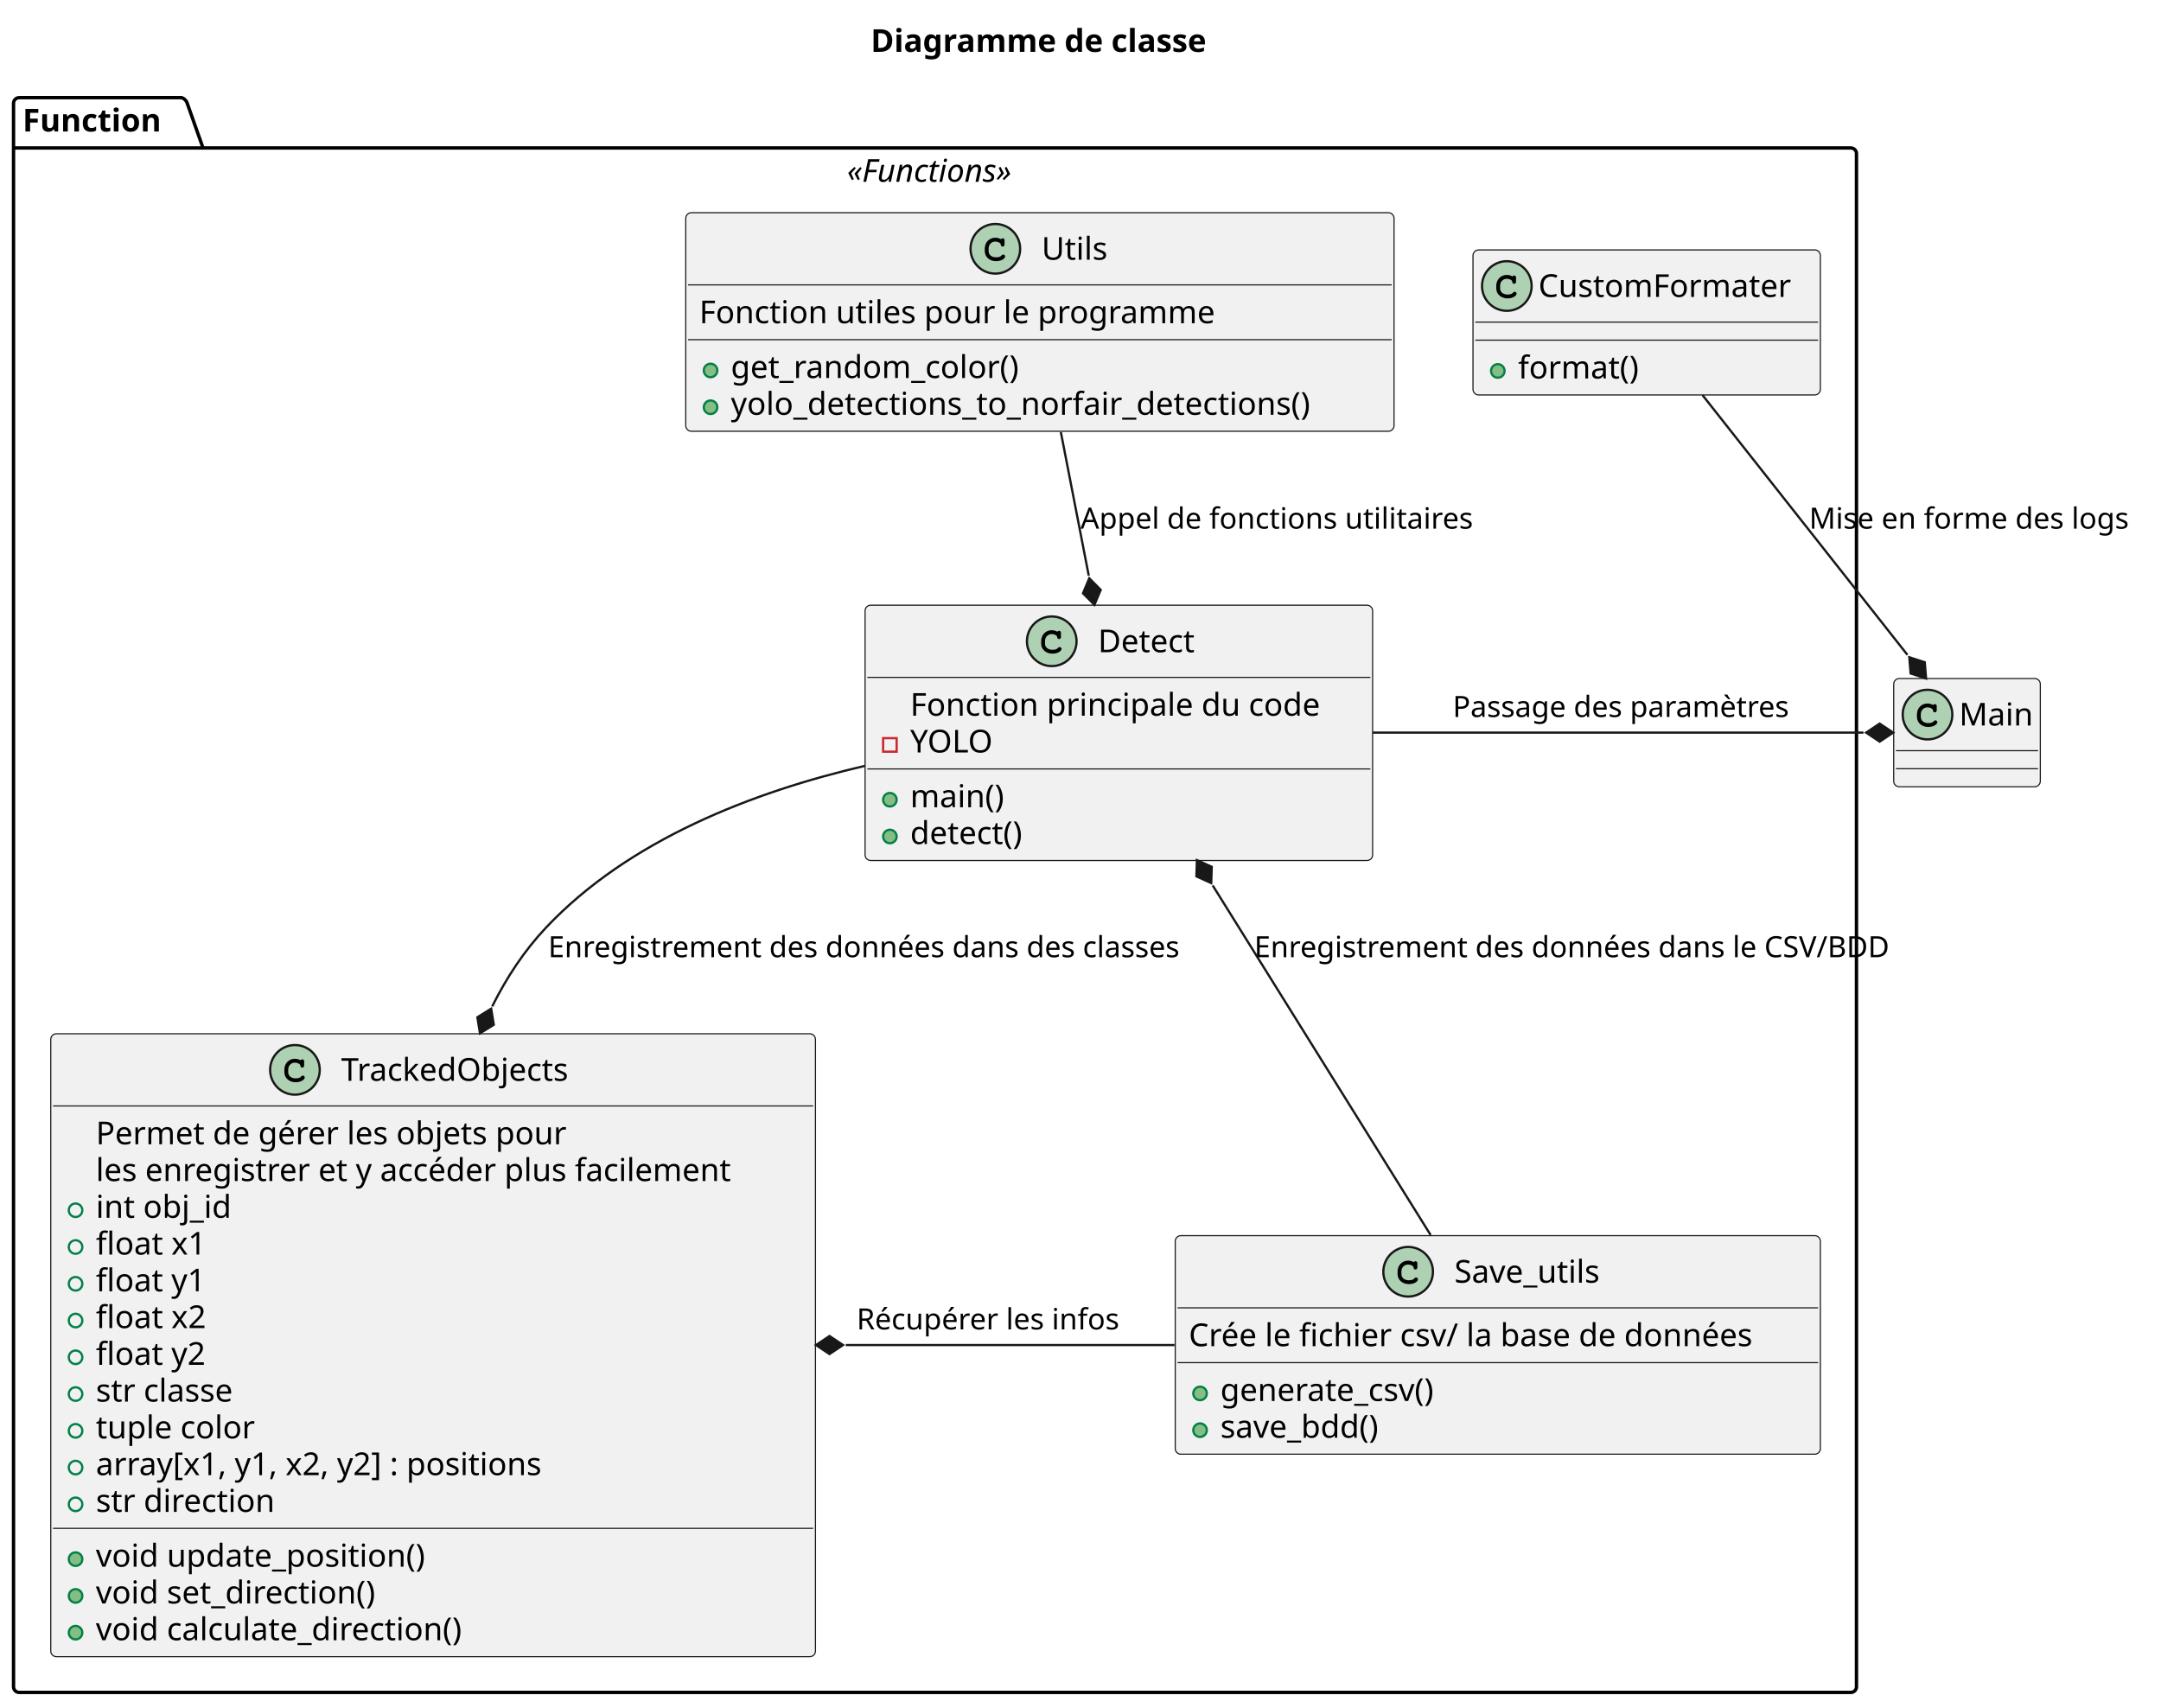
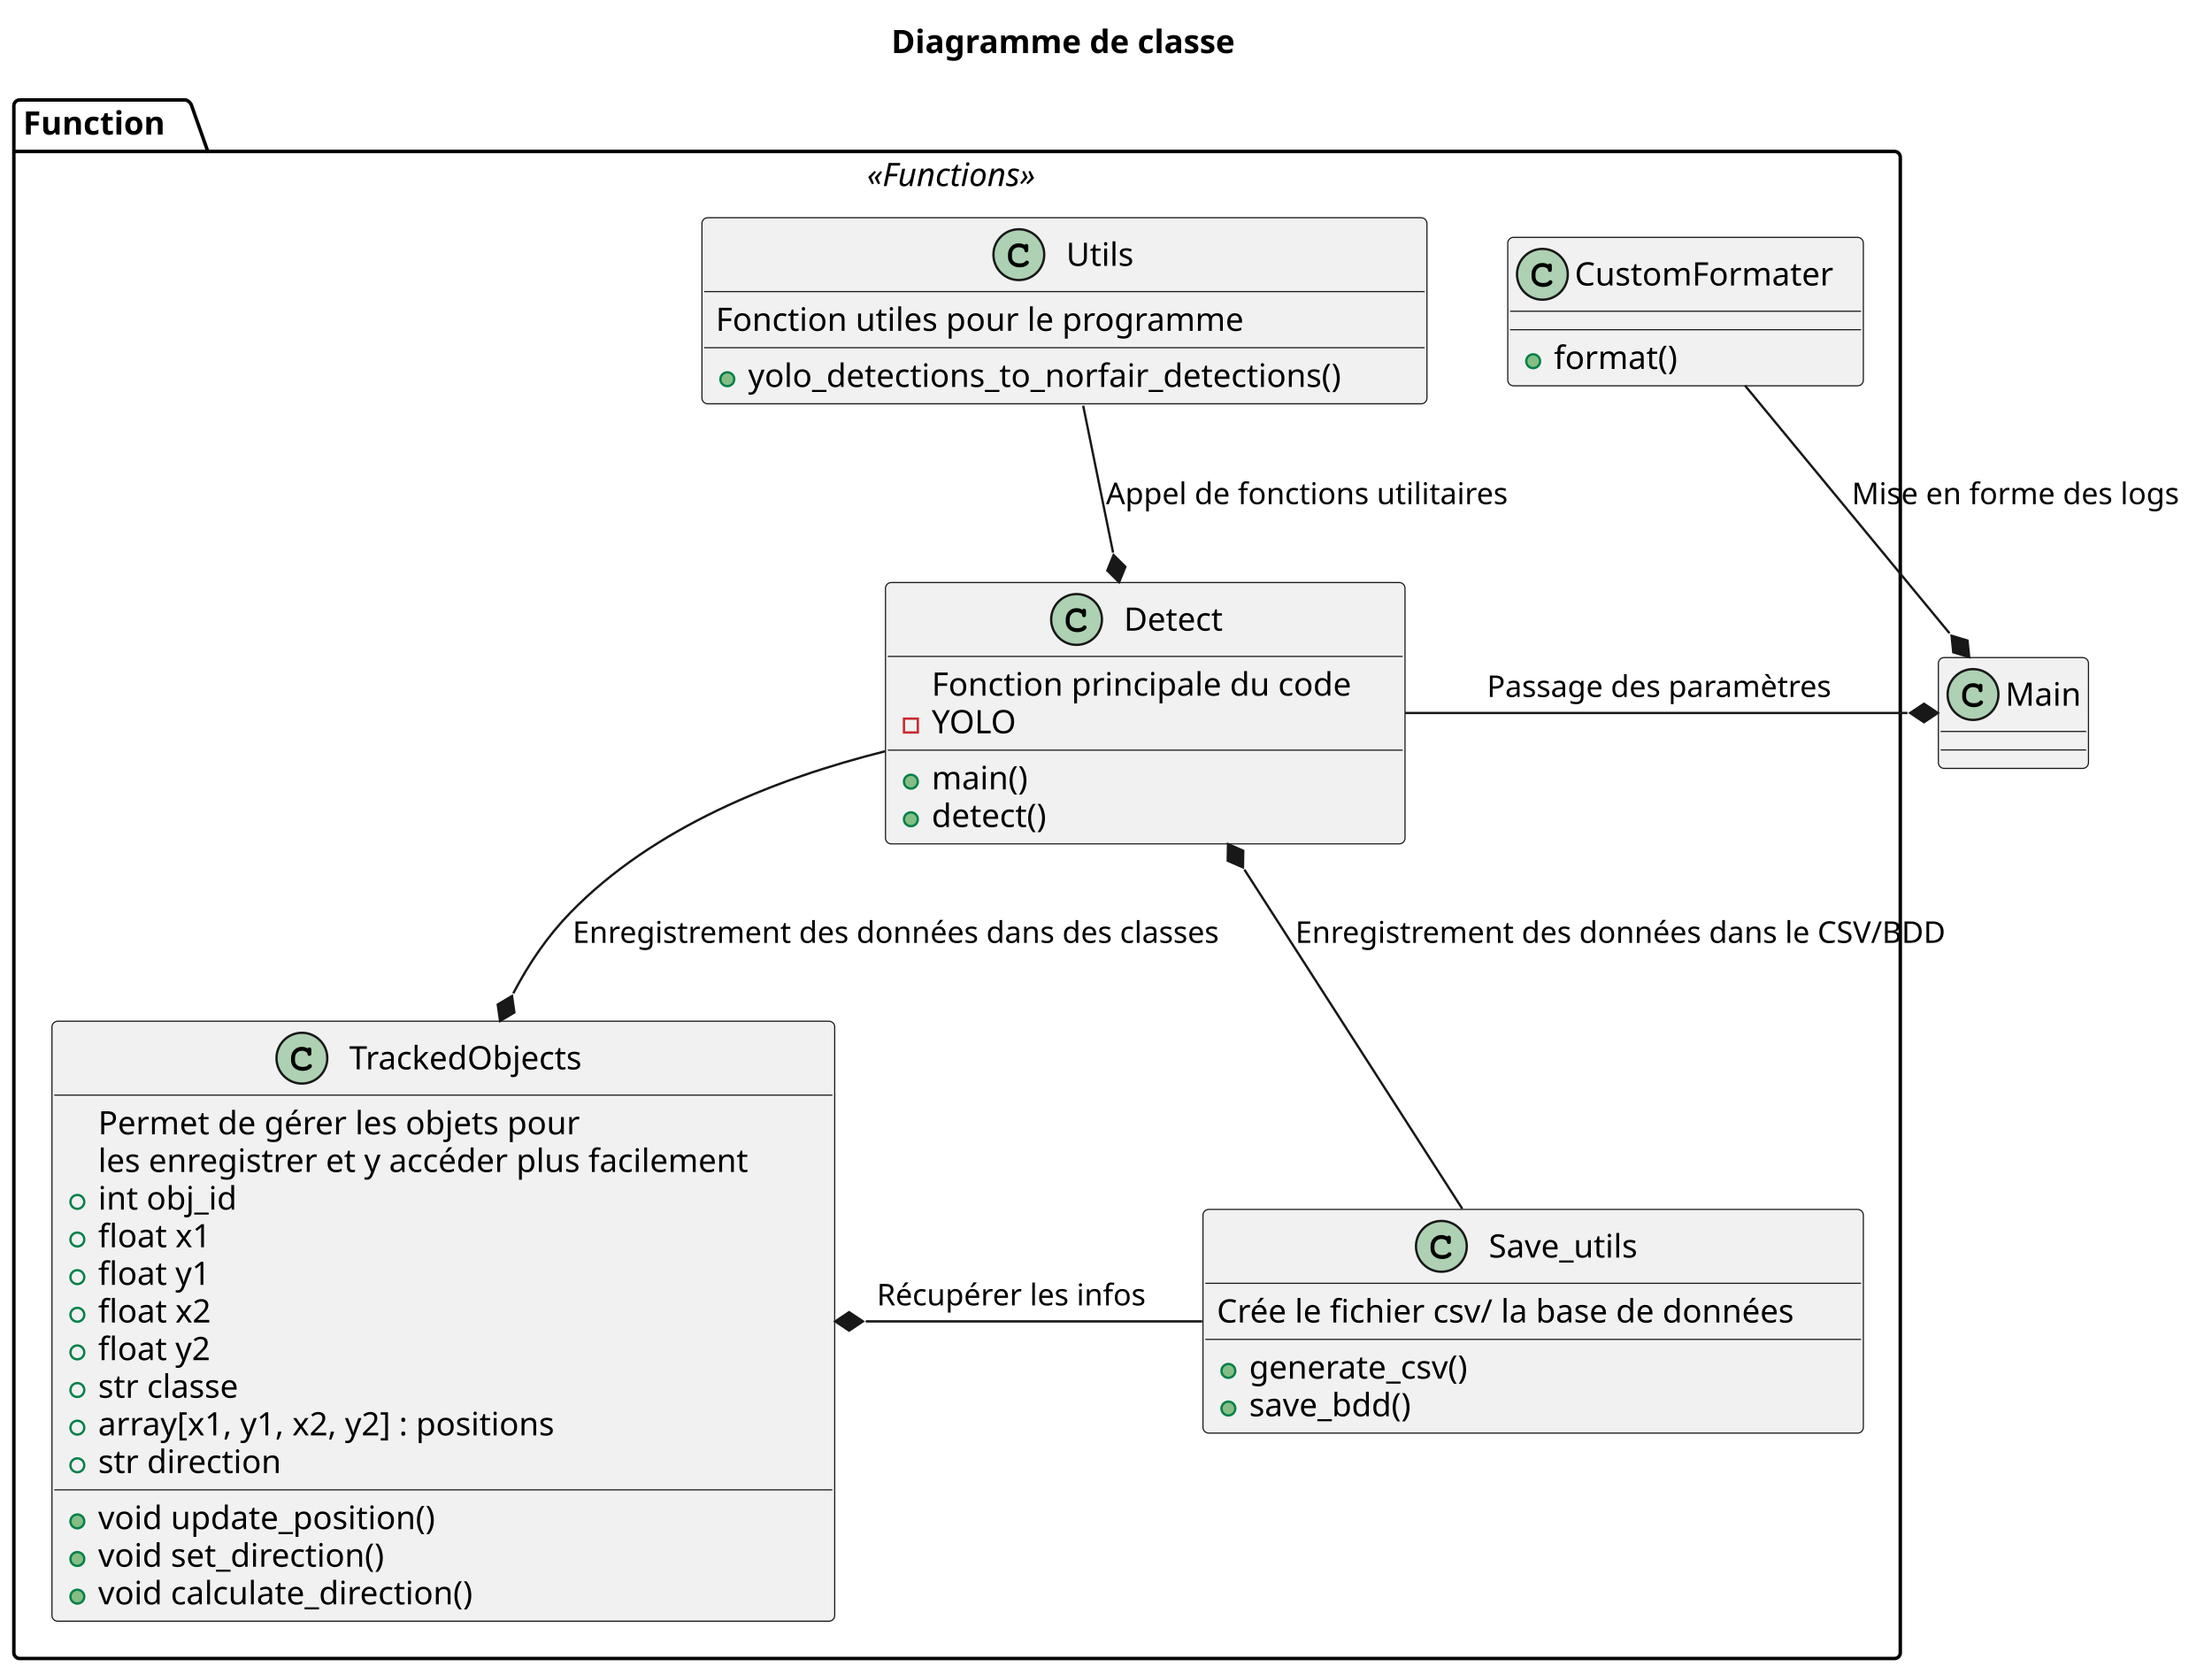
- <svg xmlns="http://www.w3.org/2000/svg" contentStyleType="text/css" height="757px" preserveAspectRatio="none" style="width:958px;height:757px;background:#FFFFFF;" version="1.1" viewBox="0 0 958 757" width="958px" zoomAndPan="magnify">
+ <svg xmlns="http://www.w3.org/2000/svg" contentStyleType="text/css" height="725px" preserveAspectRatio="none" style="width:958px;height:725px;background:#FFFFFF;" version="1.1" viewBox="0 0 958 725" width="958px" zoomAndPan="magnify">
  <defs />
  <g>
    <text fill="#000000" font-family="sans-serif" font-size="14" font-weight="bold" lengthAdjust="spacing" textLength="172" x="386" y="22.995">Diagramme de classe</text>
    <g id="cluster_Function">
-       <path d="M8.5,43.297 L80.5,43.297 A3.75,3.75 0 0 1 83,45.797 L90,65.594 L820.5,65.594 A2.5,2.5 0 0 1 823,68.094 L823,747.797 A2.5,2.5 0 0 1 820.5,750.297 L8.5,750.297 A2.5,2.5 0 0 1 6,747.797 L6,45.797 A2.5,2.5 0 0 1 8.5,43.297 " fill="none" style="stroke:#000000;stroke-width:1.5;" />
+       <path d="M8.5,43.297 L80.5,43.297 A3.75,3.75 0 0 1 83,45.797 L90,65.594 L820.5,65.594 A2.5,2.5 0 0 1 823,68.094 L823,715.797 A2.5,2.5 0 0 1 820.5,718.297 L8.5,718.297 A2.5,2.5 0 0 1 6,715.797 L6,45.797 A2.5,2.5 0 0 1 8.5,43.297 " fill="none" style="stroke:#000000;stroke-width:1.5;" />
      <line style="stroke:#000000;stroke-width:1.5;" x1="6" x2="90" y1="65.594" y2="65.594" />
      <text fill="#000000" font-family="sans-serif" font-size="14" font-weight="bold" lengthAdjust="spacing" textLength="71" x="10" y="58.292">Function</text>
      <text fill="#000000" font-family="sans-serif" font-size="14" font-style="italic" lengthAdjust="spacing" textLength="86" x="375.5" y="80.589">«Functions»</text>
    </g>
    <g id="elem_Detect">
-       <rect codeLine="8" fill="#F1F1F1" height="113.188" id="Detect" rx="2.5" ry="2.5" style="stroke:#181818;stroke-width:0.5;" width="225" x="383.5" y="268.297" />
-       <ellipse cx="466.25" cy="284.297" fill="#ADD1B2" rx="11" ry="11" style="stroke:#181818;stroke-width:1.0;" />
-       <path d="M468.594,279.969 C467.656,279.531 467.062,279.391 466.188,279.391 C463.562,279.391 461.562,281.469 461.562,284.188 L461.562,285.312 C461.562,287.891 463.672,289.781 466.562,289.781 C467.781,289.781 468.938,289.484 469.688,288.938 C470.266,288.531 470.594,288.078 470.594,287.688 C470.594,287.234 470.203,286.844 469.734,286.844 C469.516,286.844 469.312,286.922 469.125,287.109 C468.672,287.594 468.672,287.594 468.484,287.688 C468.062,287.953 467.375,288.078 466.609,288.078 C464.562,288.078 463.266,286.984 463.266,285.281 L463.266,284.188 C463.266,282.406 464.516,281.094 466.25,281.094 C466.828,281.094 467.438,281.25 467.906,281.5 C468.391,281.781 468.562,282 468.656,282.406 C468.719,282.812 468.75,282.938 468.891,283.062 C469.031,283.203 469.266,283.312 469.484,283.312 C469.75,283.312 470.016,283.172 470.188,282.953 C470.297,282.797 470.328,282.609 470.328,282.188 L470.328,280.766 C470.328,280.328 470.312,280.203 470.219,280.047 C470.062,279.781 469.781,279.641 469.484,279.641 C469.188,279.641 468.984,279.734 468.766,280.047 L468.594,279.969 Z " fill="#000000" />
-       <text fill="#000000" font-family="sans-serif" font-size="14" lengthAdjust="spacing" textLength="51" x="486.75" y="289.144">Detect</text>
-       <line style="stroke:#181818;stroke-width:0.5;" x1="384.5" x2="607.5" y1="300.297" y2="300.297" />
-       <text fill="#000000" font-family="sans-serif" font-size="14" lengthAdjust="spacing" textLength="199" x="403.5" y="317.292">Fonction principale du code</text>
-       <rect fill="none" height="6" style="stroke:#C82930;stroke-width:1.0;" width="6" x="391.5" y="327.242" />
-       <text fill="#000000" font-family="sans-serif" font-size="14" lengthAdjust="spacing" textLength="39" x="403.5" y="333.589">YOLO</text>
-       <line style="stroke:#181818;stroke-width:0.5;" x1="384.5" x2="607.5" y1="340.891" y2="340.891" />
-       <ellipse cx="394.5" cy="354.539" fill="#84BE84" rx="3" ry="3" style="stroke:#038048;stroke-width:1.0;" />
-       <text fill="#000000" font-family="sans-serif" font-size="14" lengthAdjust="spacing" textLength="45" x="403.5" y="357.886">main()</text>
-       <ellipse cx="394.5" cy="370.836" fill="#84BE84" rx="3" ry="3" style="stroke:#038048;stroke-width:1.0;" />
-       <text fill="#000000" font-family="sans-serif" font-size="14" lengthAdjust="spacing" textLength="59" x="403.5" y="374.183">detect()</text>
+       <rect codeLine="8" fill="#F1F1F1" height="113.188" id="Detect" rx="2.5" ry="2.5" style="stroke:#181818;stroke-width:0.5;" width="225" x="383.5" y="252.297" />
+       <ellipse cx="466.25" cy="268.297" fill="#ADD1B2" rx="11" ry="11" style="stroke:#181818;stroke-width:1.0;" />
+       <path d="M468.594,263.969 C467.656,263.531 467.062,263.391 466.188,263.391 C463.562,263.391 461.562,265.469 461.562,268.188 L461.562,269.312 C461.562,271.891 463.672,273.781 466.562,273.781 C467.781,273.781 468.938,273.484 469.688,272.938 C470.266,272.531 470.594,272.078 470.594,271.688 C470.594,271.234 470.203,270.844 469.734,270.844 C469.516,270.844 469.312,270.922 469.125,271.109 C468.672,271.594 468.672,271.594 468.484,271.688 C468.062,271.953 467.375,272.078 466.609,272.078 C464.562,272.078 463.266,270.984 463.266,269.281 L463.266,268.188 C463.266,266.406 464.516,265.094 466.25,265.094 C466.828,265.094 467.438,265.25 467.906,265.5 C468.391,265.781 468.562,266 468.656,266.406 C468.719,266.812 468.75,266.938 468.891,267.062 C469.031,267.203 469.266,267.312 469.484,267.312 C469.75,267.312 470.016,267.172 470.188,266.953 C470.297,266.797 470.328,266.609 470.328,266.188 L470.328,264.766 C470.328,264.328 470.312,264.203 470.219,264.047 C470.062,263.781 469.781,263.641 469.484,263.641 C469.188,263.641 468.984,263.734 468.766,264.047 L468.594,263.969 Z " fill="#000000" />
+       <text fill="#000000" font-family="sans-serif" font-size="14" lengthAdjust="spacing" textLength="51" x="486.75" y="273.144">Detect</text>
+       <line style="stroke:#181818;stroke-width:0.5;" x1="384.5" x2="607.5" y1="284.297" y2="284.297" />
+       <text fill="#000000" font-family="sans-serif" font-size="14" lengthAdjust="spacing" textLength="199" x="403.5" y="301.292">Fonction principale du code</text>
+       <rect fill="none" height="6" style="stroke:#C82930;stroke-width:1.0;" width="6" x="391.5" y="311.242" />
+       <text fill="#000000" font-family="sans-serif" font-size="14" lengthAdjust="spacing" textLength="39" x="403.5" y="317.589">YOLO</text>
+       <line style="stroke:#181818;stroke-width:0.5;" x1="384.5" x2="607.5" y1="324.891" y2="324.891" />
+       <ellipse cx="394.5" cy="338.539" fill="#84BE84" rx="3" ry="3" style="stroke:#038048;stroke-width:1.0;" />
+       <text fill="#000000" font-family="sans-serif" font-size="14" lengthAdjust="spacing" textLength="45" x="403.5" y="341.886">main()</text>
+       <ellipse cx="394.5" cy="354.836" fill="#84BE84" rx="3" ry="3" style="stroke:#038048;stroke-width:1.0;" />
+       <text fill="#000000" font-family="sans-serif" font-size="14" lengthAdjust="spacing" textLength="59" x="403.5" y="358.183">detect()</text>
    </g>
    <g id="elem_TrackedObjects">
-       <rect codeLine="15" fill="#F1F1F1" height="276.156" id="TrackedObjects" rx="2.5" ry="2.5" style="stroke:#181818;stroke-width:0.5;" width="339" x="22.5" y="458.297" />
-       <ellipse cx="130.75" cy="474.297" fill="#ADD1B2" rx="11" ry="11" style="stroke:#181818;stroke-width:1.0;" />
-       <path d="M133.094,469.969 C132.156,469.531 131.562,469.391 130.688,469.391 C128.062,469.391 126.062,471.469 126.062,474.188 L126.062,475.312 C126.062,477.891 128.172,479.781 131.062,479.781 C132.281,479.781 133.438,479.484 134.188,478.938 C134.766,478.531 135.094,478.078 135.094,477.688 C135.094,477.234 134.703,476.844 134.234,476.844 C134.016,476.844 133.812,476.922 133.625,477.109 C133.172,477.594 133.172,477.594 132.984,477.688 C132.562,477.953 131.875,478.078 131.109,478.078 C129.062,478.078 127.766,476.984 127.766,475.281 L127.766,474.188 C127.766,472.406 129.016,471.094 130.75,471.094 C131.328,471.094 131.938,471.25 132.406,471.5 C132.891,471.781 133.062,472 133.156,472.406 C133.219,472.812 133.25,472.938 133.391,473.062 C133.531,473.203 133.766,473.312 133.984,473.312 C134.25,473.312 134.516,473.172 134.688,472.953 C134.797,472.797 134.828,472.609 134.828,472.188 L134.828,470.766 C134.828,470.328 134.812,470.203 134.719,470.047 C134.562,469.781 134.281,469.641 133.984,469.641 C133.688,469.641 133.484,469.734 133.266,470.047 L133.094,469.969 Z " fill="#000000" />
-       <text fill="#000000" font-family="sans-serif" font-size="14" lengthAdjust="spacing" textLength="114" x="151.25" y="479.144">TrackedObjects</text>
-       <line style="stroke:#181818;stroke-width:0.5;" x1="23.5" x2="360.5" y1="490.297" y2="490.297" />
-       <text fill="#000000" font-family="sans-serif" font-size="14" lengthAdjust="spacing" textLength="230" x="42.5" y="507.292">Permet de gérer les objets pour</text>
-       <text fill="#000000" font-family="sans-serif" font-size="14" lengthAdjust="spacing" textLength="313" x="42.5" y="523.589">les enregistrer et y accéder plus facilement</text>
-       <ellipse cx="33.5" cy="536.539" fill="none" rx="3" ry="3" style="stroke:#038048;stroke-width:1.0;" />
-       <text fill="#000000" font-family="sans-serif" font-size="14" lengthAdjust="spacing" textLength="67" x="42.5" y="539.886">int obj_id</text>
-       <ellipse cx="33.5" cy="552.836" fill="none" rx="3" ry="3" style="stroke:#038048;stroke-width:1.0;" />
-       <text fill="#000000" font-family="sans-serif" font-size="14" lengthAdjust="spacing" textLength="55" x="42.5" y="556.183">float x1</text>
-       <ellipse cx="33.5" cy="569.133" fill="none" rx="3" ry="3" style="stroke:#038048;stroke-width:1.0;" />
-       <text fill="#000000" font-family="sans-serif" font-size="14" lengthAdjust="spacing" textLength="55" x="42.5" y="572.48">float y1</text>
-       <ellipse cx="33.5" cy="585.43" fill="none" rx="3" ry="3" style="stroke:#038048;stroke-width:1.0;" />
-       <text fill="#000000" font-family="sans-serif" font-size="14" lengthAdjust="spacing" textLength="54" x="42.5" y="588.776">float x2</text>
-       <ellipse cx="33.5" cy="601.727" fill="none" rx="3" ry="3" style="stroke:#038048;stroke-width:1.0;" />
-       <text fill="#000000" font-family="sans-serif" font-size="14" lengthAdjust="spacing" textLength="54" x="42.5" y="605.073">float y2</text>
-       <ellipse cx="33.5" cy="618.023" fill="none" rx="3" ry="3" style="stroke:#038048;stroke-width:1.0;" />
-       <text fill="#000000" font-family="sans-serif" font-size="14" lengthAdjust="spacing" textLength="67" x="42.5" y="621.37">str classe</text>
-       <ellipse cx="33.5" cy="634.32" fill="none" rx="3" ry="3" style="stroke:#038048;stroke-width:1.0;" />
-       <text fill="#000000" font-family="sans-serif" font-size="14" lengthAdjust="spacing" textLength="78" x="42.5" y="637.667">tuple color</text>
-       <ellipse cx="33.5" cy="650.617" fill="none" rx="3" ry="3" style="stroke:#038048;stroke-width:1.0;" />
-       <text fill="#000000" font-family="sans-serif" font-size="14" lengthAdjust="spacing" textLength="215" x="42.5" y="653.964">array[x1, y1, x2, y2] : positions</text>
-       <ellipse cx="33.5" cy="666.914" fill="none" rx="3" ry="3" style="stroke:#038048;stroke-width:1.0;" />
-       <text fill="#000000" font-family="sans-serif" font-size="14" lengthAdjust="spacing" textLength="89" x="42.5" y="670.261">str direction</text>
-       <line style="stroke:#181818;stroke-width:0.5;" x1="23.5" x2="360.5" y1="677.562" y2="677.562" />
-       <ellipse cx="33.5" cy="691.211" fill="#84BE84" rx="3" ry="3" style="stroke:#038048;stroke-width:1.0;" />
-       <text fill="#000000" font-family="sans-serif" font-size="14" lengthAdjust="spacing" textLength="161" x="42.5" y="694.558">void update_position()</text>
-       <ellipse cx="33.5" cy="707.508" fill="#84BE84" rx="3" ry="3" style="stroke:#038048;stroke-width:1.0;" />
-       <text fill="#000000" font-family="sans-serif" font-size="14" lengthAdjust="spacing" textLength="139" x="42.5" y="710.855">void set_direction()</text>
-       <ellipse cx="33.5" cy="723.805" fill="#84BE84" rx="3" ry="3" style="stroke:#038048;stroke-width:1.0;" />
-       <text fill="#000000" font-family="sans-serif" font-size="14" lengthAdjust="spacing" textLength="180" x="42.5" y="727.151">void calculate_direction()</text>
+       <rect codeLine="15" fill="#F1F1F1" height="259.859" id="TrackedObjects" rx="2.5" ry="2.5" style="stroke:#181818;stroke-width:0.5;" width="339" x="22.5" y="442.297" />
+       <ellipse cx="130.75" cy="458.297" fill="#ADD1B2" rx="11" ry="11" style="stroke:#181818;stroke-width:1.0;" />
+       <path d="M133.094,453.969 C132.156,453.531 131.562,453.391 130.688,453.391 C128.062,453.391 126.062,455.469 126.062,458.188 L126.062,459.312 C126.062,461.891 128.172,463.781 131.062,463.781 C132.281,463.781 133.438,463.484 134.188,462.938 C134.766,462.531 135.094,462.078 135.094,461.688 C135.094,461.234 134.703,460.844 134.234,460.844 C134.016,460.844 133.812,460.922 133.625,461.109 C133.172,461.594 133.172,461.594 132.984,461.688 C132.562,461.953 131.875,462.078 131.109,462.078 C129.062,462.078 127.766,460.984 127.766,459.281 L127.766,458.188 C127.766,456.406 129.016,455.094 130.75,455.094 C131.328,455.094 131.938,455.25 132.406,455.5 C132.891,455.781 133.062,456 133.156,456.406 C133.219,456.812 133.25,456.938 133.391,457.062 C133.531,457.203 133.766,457.312 133.984,457.312 C134.25,457.312 134.516,457.172 134.688,456.953 C134.797,456.797 134.828,456.609 134.828,456.188 L134.828,454.766 C134.828,454.328 134.812,454.203 134.719,454.047 C134.562,453.781 134.281,453.641 133.984,453.641 C133.688,453.641 133.484,453.734 133.266,454.047 L133.094,453.969 Z " fill="#000000" />
+       <text fill="#000000" font-family="sans-serif" font-size="14" lengthAdjust="spacing" textLength="114" x="151.25" y="463.144">TrackedObjects</text>
+       <line style="stroke:#181818;stroke-width:0.5;" x1="23.5" x2="360.5" y1="474.297" y2="474.297" />
+       <text fill="#000000" font-family="sans-serif" font-size="14" lengthAdjust="spacing" textLength="230" x="42.5" y="491.292">Permet de gérer les objets pour</text>
+       <text fill="#000000" font-family="sans-serif" font-size="14" lengthAdjust="spacing" textLength="313" x="42.5" y="507.589">les enregistrer et y accéder plus facilement</text>
+       <ellipse cx="33.5" cy="520.539" fill="none" rx="3" ry="3" style="stroke:#038048;stroke-width:1.0;" />
+       <text fill="#000000" font-family="sans-serif" font-size="14" lengthAdjust="spacing" textLength="67" x="42.5" y="523.886">int obj_id</text>
+       <ellipse cx="33.5" cy="536.836" fill="none" rx="3" ry="3" style="stroke:#038048;stroke-width:1.0;" />
+       <text fill="#000000" font-family="sans-serif" font-size="14" lengthAdjust="spacing" textLength="55" x="42.5" y="540.183">float x1</text>
+       <ellipse cx="33.5" cy="553.133" fill="none" rx="3" ry="3" style="stroke:#038048;stroke-width:1.0;" />
+       <text fill="#000000" font-family="sans-serif" font-size="14" lengthAdjust="spacing" textLength="55" x="42.5" y="556.48">float y1</text>
+       <ellipse cx="33.5" cy="569.43" fill="none" rx="3" ry="3" style="stroke:#038048;stroke-width:1.0;" />
+       <text fill="#000000" font-family="sans-serif" font-size="14" lengthAdjust="spacing" textLength="54" x="42.5" y="572.776">float x2</text>
+       <ellipse cx="33.5" cy="585.727" fill="none" rx="3" ry="3" style="stroke:#038048;stroke-width:1.0;" />
+       <text fill="#000000" font-family="sans-serif" font-size="14" lengthAdjust="spacing" textLength="54" x="42.5" y="589.073">float y2</text>
+       <ellipse cx="33.5" cy="602.023" fill="none" rx="3" ry="3" style="stroke:#038048;stroke-width:1.0;" />
+       <text fill="#000000" font-family="sans-serif" font-size="14" lengthAdjust="spacing" textLength="67" x="42.5" y="605.37">str classe</text>
+       <ellipse cx="33.5" cy="618.32" fill="none" rx="3" ry="3" style="stroke:#038048;stroke-width:1.0;" />
+       <text fill="#000000" font-family="sans-serif" font-size="14" lengthAdjust="spacing" textLength="215" x="42.5" y="621.667">array[x1, y1, x2, y2] : positions</text>
+       <ellipse cx="33.5" cy="634.617" fill="none" rx="3" ry="3" style="stroke:#038048;stroke-width:1.0;" />
+       <text fill="#000000" font-family="sans-serif" font-size="14" lengthAdjust="spacing" textLength="89" x="42.5" y="637.964">str direction</text>
+       <line style="stroke:#181818;stroke-width:0.5;" x1="23.5" x2="360.5" y1="645.266" y2="645.266" />
+       <ellipse cx="33.5" cy="658.914" fill="#84BE84" rx="3" ry="3" style="stroke:#038048;stroke-width:1.0;" />
+       <text fill="#000000" font-family="sans-serif" font-size="14" lengthAdjust="spacing" textLength="161" x="42.5" y="662.261">void update_position()</text>
+       <ellipse cx="33.5" cy="675.211" fill="#84BE84" rx="3" ry="3" style="stroke:#038048;stroke-width:1.0;" />
+       <text fill="#000000" font-family="sans-serif" font-size="14" lengthAdjust="spacing" textLength="139" x="42.5" y="678.558">void set_direction()</text>
+       <ellipse cx="33.5" cy="691.508" fill="#84BE84" rx="3" ry="3" style="stroke:#038048;stroke-width:1.0;" />
+       <text fill="#000000" font-family="sans-serif" font-size="14" lengthAdjust="spacing" textLength="180" x="42.5" y="694.855">void calculate_direction()</text>
    </g>
    <g id="elem_Save_utils">
-       <rect codeLine="32" fill="#F1F1F1" height="96.891" id="Save_utils" rx="2.5" ry="2.5" style="stroke:#181818;stroke-width:0.5;" width="286" x="521" y="547.797" />
-       <ellipse cx="624.25" cy="563.797" fill="#ADD1B2" rx="11" ry="11" style="stroke:#181818;stroke-width:1.0;" />
-       <path d="M626.594,559.469 C625.656,559.031 625.062,558.891 624.188,558.891 C621.562,558.891 619.562,560.969 619.562,563.688 L619.562,564.812 C619.562,567.391 621.672,569.281 624.562,569.281 C625.781,569.281 626.938,568.984 627.688,568.438 C628.266,568.031 628.594,567.578 628.594,567.188 C628.594,566.734 628.203,566.344 627.734,566.344 C627.516,566.344 627.312,566.422 627.125,566.609 C626.672,567.094 626.672,567.094 626.484,567.188 C626.062,567.453 625.375,567.578 624.609,567.578 C622.562,567.578 621.266,566.484 621.266,564.781 L621.266,563.688 C621.266,561.906 622.516,560.594 624.25,560.594 C624.828,560.594 625.438,560.75 625.906,561 C626.391,561.281 626.562,561.5 626.656,561.906 C626.719,562.312 626.75,562.438 626.891,562.562 C627.031,562.703 627.266,562.812 627.484,562.812 C627.75,562.812 628.016,562.672 628.188,562.453 C628.297,562.297 628.328,562.109 628.328,561.688 L628.328,560.266 C628.328,559.828 628.312,559.703 628.219,559.547 C628.062,559.281 627.781,559.141 627.484,559.141 C627.188,559.141 626.984,559.234 626.766,559.547 L626.594,559.469 Z " fill="#000000" />
-       <text fill="#000000" font-family="sans-serif" font-size="14" lengthAdjust="spacing" textLength="71" x="644.75" y="568.644">Save_utils</text>
-       <line style="stroke:#181818;stroke-width:0.5;" x1="522" x2="806" y1="579.797" y2="579.797" />
-       <text fill="#000000" font-family="sans-serif" font-size="14" lengthAdjust="spacing" textLength="274" x="527" y="596.792">Crée le fichier csv/ la base de données</text>
-       <line style="stroke:#181818;stroke-width:0.5;" x1="522" x2="806" y1="604.094" y2="604.094" />
-       <ellipse cx="532" cy="617.742" fill="#84BE84" rx="3" ry="3" style="stroke:#038048;stroke-width:1.0;" />
-       <text fill="#000000" font-family="sans-serif" font-size="14" lengthAdjust="spacing" textLength="106" x="541" y="621.089">generate_csv()</text>
-       <ellipse cx="532" cy="634.039" fill="#84BE84" rx="3" ry="3" style="stroke:#038048;stroke-width:1.0;" />
-       <text fill="#000000" font-family="sans-serif" font-size="14" lengthAdjust="spacing" textLength="77" x="541" y="637.386">save_bdd()</text>
+       <rect codeLine="31" fill="#F1F1F1" height="96.891" id="Save_utils" rx="2.5" ry="2.5" style="stroke:#181818;stroke-width:0.5;" width="286" x="521" y="523.797" />
+       <ellipse cx="624.25" cy="539.797" fill="#ADD1B2" rx="11" ry="11" style="stroke:#181818;stroke-width:1.0;" />
+       <path d="M626.594,535.469 C625.656,535.031 625.062,534.891 624.188,534.891 C621.562,534.891 619.562,536.969 619.562,539.688 L619.562,540.812 C619.562,543.391 621.672,545.281 624.562,545.281 C625.781,545.281 626.938,544.984 627.688,544.438 C628.266,544.031 628.594,543.578 628.594,543.188 C628.594,542.734 628.203,542.344 627.734,542.344 C627.516,542.344 627.312,542.422 627.125,542.609 C626.672,543.094 626.672,543.094 626.484,543.188 C626.062,543.453 625.375,543.578 624.609,543.578 C622.562,543.578 621.266,542.484 621.266,540.781 L621.266,539.688 C621.266,537.906 622.516,536.594 624.25,536.594 C624.828,536.594 625.438,536.75 625.906,537 C626.391,537.281 626.562,537.5 626.656,537.906 C626.719,538.312 626.75,538.438 626.891,538.562 C627.031,538.703 627.266,538.812 627.484,538.812 C627.75,538.812 628.016,538.672 628.188,538.453 C628.297,538.297 628.328,538.109 628.328,537.688 L628.328,536.266 C628.328,535.828 628.312,535.703 628.219,535.547 C628.062,535.281 627.781,535.141 627.484,535.141 C627.188,535.141 626.984,535.234 626.766,535.547 L626.594,535.469 Z " fill="#000000" />
+       <text fill="#000000" font-family="sans-serif" font-size="14" lengthAdjust="spacing" textLength="71" x="644.75" y="544.644">Save_utils</text>
+       <line style="stroke:#181818;stroke-width:0.5;" x1="522" x2="806" y1="555.797" y2="555.797" />
+       <text fill="#000000" font-family="sans-serif" font-size="14" lengthAdjust="spacing" textLength="274" x="527" y="572.792">Crée le fichier csv/ la base de données</text>
+       <line style="stroke:#181818;stroke-width:0.5;" x1="522" x2="806" y1="580.094" y2="580.094" />
+       <ellipse cx="532" cy="593.742" fill="#84BE84" rx="3" ry="3" style="stroke:#038048;stroke-width:1.0;" />
+       <text fill="#000000" font-family="sans-serif" font-size="14" lengthAdjust="spacing" textLength="106" x="541" y="597.089">generate_csv()</text>
+       <ellipse cx="532" cy="610.039" fill="#84BE84" rx="3" ry="3" style="stroke:#038048;stroke-width:1.0;" />
+       <text fill="#000000" font-family="sans-serif" font-size="14" lengthAdjust="spacing" textLength="77" x="541" y="613.386">save_bdd()</text>
    </g>
    <g id="elem_Utils">
-       <rect codeLine="38" fill="#F1F1F1" height="96.891" id="Utils" rx="2.5" ry="2.5" style="stroke:#181818;stroke-width:0.5;" width="314" x="304" y="94.297" />
+       <rect codeLine="37" fill="#F1F1F1" height="80.594" id="Utils" rx="2.5" ry="2.5" style="stroke:#181818;stroke-width:0.5;" width="314" x="304" y="94.297" />
      <ellipse cx="441.25" cy="110.297" fill="#ADD1B2" rx="11" ry="11" style="stroke:#181818;stroke-width:1.0;" />
      <path d="M443.594,105.969 C442.656,105.531 442.062,105.391 441.188,105.391 C438.562,105.391 436.562,107.469 436.562,110.188 L436.562,111.312 C436.562,113.891 438.672,115.781 441.562,115.781 C442.781,115.781 443.938,115.484 444.688,114.938 C445.266,114.531 445.594,114.078 445.594,113.688 C445.594,113.234 445.203,112.844 444.734,112.844 C444.516,112.844 444.312,112.922 444.125,113.109 C443.672,113.594 443.672,113.594 443.484,113.688 C443.062,113.953 442.375,114.078 441.609,114.078 C439.562,114.078 438.266,112.984 438.266,111.281 L438.266,110.188 C438.266,108.406 439.516,107.094 441.25,107.094 C441.828,107.094 442.438,107.25 442.906,107.5 C443.391,107.781 443.562,108 443.656,108.406 C443.719,108.812 443.75,108.938 443.891,109.062 C444.031,109.203 444.266,109.312 444.484,109.312 C444.75,109.312 445.016,109.172 445.188,108.953 C445.297,108.797 445.328,108.609 445.328,108.188 L445.328,106.766 C445.328,106.328 445.312,106.203 445.219,106.047 C445.062,105.781 444.781,105.641 444.484,105.641 C444.188,105.641 443.984,105.734 443.766,106.047 L443.594,105.969 Z " fill="#000000" />
      <text fill="#000000" font-family="sans-serif" font-size="14" lengthAdjust="spacing" textLength="31" x="461.75" y="115.144">Utils</text>
      <line style="stroke:#181818;stroke-width:0.5;" x1="305" x2="617" y1="126.297" y2="126.297" />
      <text fill="#000000" font-family="sans-serif" font-size="14" lengthAdjust="spacing" textLength="249" x="310" y="143.292">Fonction utiles pour le programme</text>
      <line style="stroke:#181818;stroke-width:0.5;" x1="305" x2="617" y1="150.594" y2="150.594" />
      <ellipse cx="315" cy="164.242" fill="#84BE84" rx="3" ry="3" style="stroke:#038048;stroke-width:1.0;" />
-       <text fill="#000000" font-family="sans-serif" font-size="14" lengthAdjust="spacing" textLength="140" x="324" y="167.589">get_random_color()</text>
-       <ellipse cx="315" cy="180.539" fill="#84BE84" rx="3" ry="3" style="stroke:#038048;stroke-width:1.0;" />
-       <text fill="#000000" font-family="sans-serif" font-size="14" lengthAdjust="spacing" textLength="288" x="324" y="183.886">yolo_detections_to_norfair_detections()</text>
+       <text fill="#000000" font-family="sans-serif" font-size="14" lengthAdjust="spacing" textLength="288" x="324" y="167.589">yolo_detections_to_norfair_detections()</text>
    </g>
    <g id="elem_CustomFormater">
-       <rect codeLine="45" fill="#F1F1F1" height="64.297" id="CustomFormater" rx="2.5" ry="2.5" style="stroke:#181818;stroke-width:0.5;" width="154" x="653" y="110.797" />
-       <ellipse cx="668" cy="126.797" fill="#ADD1B2" rx="11" ry="11" style="stroke:#181818;stroke-width:1.0;" />
-       <path d="M670.344,122.469 C669.406,122.031 668.812,121.891 667.938,121.891 C665.312,121.891 663.312,123.969 663.312,126.688 L663.312,127.812 C663.312,130.391 665.422,132.281 668.312,132.281 C669.531,132.281 670.688,131.984 671.438,131.438 C672.016,131.031 672.344,130.578 672.344,130.188 C672.344,129.734 671.953,129.344 671.484,129.344 C671.266,129.344 671.062,129.422 670.875,129.609 C670.422,130.094 670.422,130.094 670.234,130.188 C669.812,130.453 669.125,130.578 668.359,130.578 C666.312,130.578 665.016,129.484 665.016,127.781 L665.016,126.688 C665.016,124.906 666.266,123.594 668,123.594 C668.578,123.594 669.188,123.75 669.656,124 C670.141,124.281 670.312,124.5 670.406,124.906 C670.469,125.312 670.5,125.438 670.641,125.562 C670.781,125.703 671.016,125.812 671.234,125.812 C671.5,125.812 671.766,125.672 671.938,125.453 C672.047,125.297 672.078,125.109 672.078,124.688 L672.078,123.266 C672.078,122.828 672.062,122.703 671.969,122.547 C671.812,122.281 671.531,122.141 671.234,122.141 C670.938,122.141 670.734,122.234 670.516,122.547 L670.344,122.469 Z " fill="#000000" />
-       <text fill="#000000" font-family="sans-serif" font-size="14" lengthAdjust="spacing" textLength="122" x="682" y="131.644">CustomFormater</text>
+       <rect codeLine="43" fill="#F1F1F1" height="64.297" id="CustomFormater" rx="2.5" ry="2.5" style="stroke:#181818;stroke-width:0.5;" width="154" x="653" y="102.797" />
+       <ellipse cx="668" cy="118.797" fill="#ADD1B2" rx="11" ry="11" style="stroke:#181818;stroke-width:1.0;" />
+       <path d="M670.344,114.469 C669.406,114.031 668.812,113.891 667.938,113.891 C665.312,113.891 663.312,115.969 663.312,118.688 L663.312,119.812 C663.312,122.391 665.422,124.281 668.312,124.281 C669.531,124.281 670.688,123.984 671.438,123.438 C672.016,123.031 672.344,122.578 672.344,122.188 C672.344,121.734 671.953,121.344 671.484,121.344 C671.266,121.344 671.062,121.422 670.875,121.609 C670.422,122.094 670.422,122.094 670.234,122.188 C669.812,122.453 669.125,122.578 668.359,122.578 C666.312,122.578 665.016,121.484 665.016,119.781 L665.016,118.688 C665.016,116.906 666.266,115.594 668,115.594 C668.578,115.594 669.188,115.75 669.656,116 C670.141,116.281 670.312,116.5 670.406,116.906 C670.469,117.312 670.5,117.438 670.641,117.562 C670.781,117.703 671.016,117.812 671.234,117.812 C671.5,117.812 671.766,117.672 671.938,117.453 C672.047,117.297 672.078,117.109 672.078,116.688 L672.078,115.266 C672.078,114.828 672.062,114.703 671.969,114.547 C671.812,114.281 671.531,114.141 671.234,114.141 C670.938,114.141 670.734,114.234 670.516,114.547 L670.344,114.469 Z " fill="#000000" />
+       <text fill="#000000" font-family="sans-serif" font-size="14" lengthAdjust="spacing" textLength="122" x="682" y="123.644">CustomFormater</text>
+       <line style="stroke:#181818;stroke-width:0.5;" x1="654" x2="806" y1="134.797" y2="134.797" />
      <line style="stroke:#181818;stroke-width:0.5;" x1="654" x2="806" y1="142.797" y2="142.797" />
-       <line style="stroke:#181818;stroke-width:0.5;" x1="654" x2="806" y1="150.797" y2="150.797" />
-       <ellipse cx="664" cy="164.445" fill="#84BE84" rx="3" ry="3" style="stroke:#038048;stroke-width:1.0;" />
-       <text fill="#000000" font-family="sans-serif" font-size="14" lengthAdjust="spacing" textLength="60" x="673" y="167.792">format()</text>
+       <ellipse cx="664" cy="156.445" fill="#84BE84" rx="3" ry="3" style="stroke:#038048;stroke-width:1.0;" />
+       <text fill="#000000" font-family="sans-serif" font-size="14" lengthAdjust="spacing" textLength="60" x="673" y="159.792">format()</text>
    </g>
    <g id="elem_Main">
-       <rect codeLine="3" fill="#F1F1F1" height="48" id="Main" rx="2.5" ry="2.5" style="stroke:#181818;stroke-width:0.5;" width="65" x="839.5" y="300.797" />
-       <ellipse cx="854.5" cy="316.797" fill="#ADD1B2" rx="11" ry="11" style="stroke:#181818;stroke-width:1.0;" />
-       <path d="M856.844,312.469 C855.906,312.031 855.312,311.891 854.438,311.891 C851.812,311.891 849.812,313.969 849.812,316.688 L849.812,317.812 C849.812,320.391 851.922,322.281 854.812,322.281 C856.031,322.281 857.188,321.984 857.938,321.438 C858.516,321.031 858.844,320.578 858.844,320.188 C858.844,319.734 858.453,319.344 857.984,319.344 C857.766,319.344 857.562,319.422 857.375,319.609 C856.922,320.094 856.922,320.094 856.734,320.188 C856.312,320.453 855.625,320.578 854.859,320.578 C852.812,320.578 851.516,319.484 851.516,317.781 L851.516,316.688 C851.516,314.906 852.766,313.594 854.5,313.594 C855.078,313.594 855.688,313.75 856.156,314 C856.641,314.281 856.812,314.5 856.906,314.906 C856.969,315.312 857,315.438 857.141,315.562 C857.281,315.703 857.516,315.812 857.734,315.812 C858,315.812 858.266,315.672 858.438,315.453 C858.547,315.297 858.578,315.109 858.578,314.688 L858.578,313.266 C858.578,312.828 858.562,312.703 858.469,312.547 C858.312,312.281 858.031,312.141 857.734,312.141 C857.438,312.141 857.234,312.234 857.016,312.547 L856.844,312.469 Z " fill="#000000" />
-       <text fill="#000000" font-family="sans-serif" font-size="14" lengthAdjust="spacing" textLength="33" x="868.5" y="321.644">Main</text>
-       <line style="stroke:#181818;stroke-width:0.5;" x1="840.5" x2="903.5" y1="332.797" y2="332.797" />
-       <line style="stroke:#181818;stroke-width:0.5;" x1="840.5" x2="903.5" y1="340.797" y2="340.797" />
+       <rect codeLine="3" fill="#F1F1F1" height="48" id="Main" rx="2.5" ry="2.5" style="stroke:#181818;stroke-width:0.5;" width="65" x="839.5" y="284.797" />
+       <ellipse cx="854.5" cy="300.797" fill="#ADD1B2" rx="11" ry="11" style="stroke:#181818;stroke-width:1.0;" />
+       <path d="M856.844,296.469 C855.906,296.031 855.312,295.891 854.438,295.891 C851.812,295.891 849.812,297.969 849.812,300.688 L849.812,301.812 C849.812,304.391 851.922,306.281 854.812,306.281 C856.031,306.281 857.188,305.984 857.938,305.438 C858.516,305.031 858.844,304.578 858.844,304.188 C858.844,303.734 858.453,303.344 857.984,303.344 C857.766,303.344 857.562,303.422 857.375,303.609 C856.922,304.094 856.922,304.094 856.734,304.188 C856.312,304.453 855.625,304.578 854.859,304.578 C852.812,304.578 851.516,303.484 851.516,301.781 L851.516,300.688 C851.516,298.906 852.766,297.594 854.5,297.594 C855.078,297.594 855.688,297.75 856.156,298 C856.641,298.281 856.812,298.5 856.906,298.906 C856.969,299.312 857,299.438 857.141,299.562 C857.281,299.703 857.516,299.812 857.734,299.812 C858,299.812 858.266,299.672 858.438,299.453 C858.547,299.297 858.578,299.109 858.578,298.688 L858.578,297.266 C858.578,296.828 858.562,296.703 858.469,296.547 C858.312,296.281 858.031,296.141 857.734,296.141 C857.438,296.141 857.234,296.234 857.016,296.547 L856.844,296.469 Z " fill="#000000" />
+       <text fill="#000000" font-family="sans-serif" font-size="14" lengthAdjust="spacing" textLength="33" x="868.5" y="305.644">Main</text>
+       <line style="stroke:#181818;stroke-width:0.5;" x1="840.5" x2="903.5" y1="316.797" y2="316.797" />
+       <line style="stroke:#181818;stroke-width:0.5;" x1="840.5" x2="903.5" y1="324.797" y2="324.797" />
    </g>
    <g id="link_Detect_Main">
-       <path codeLine="51" d="M608.558,324.797 C681.403,324.797 772.364,324.797 826.115,324.797 " fill="none" id="Detect-to-Main" style="stroke:#181818;stroke-width:1.0;" />
-       <polygon fill="#181818" points="839.269,324.797,833.269,320.797,827.269,324.797,833.269,328.797,839.269,324.797" style="stroke:#181818;stroke-width:1.0;" />
-       <text fill="#000000" font-family="sans-serif" font-size="13" lengthAdjust="spacing" textLength="160" x="644" y="317.864">Passage des paramètres</text>
+       <path codeLine="49" d="M608.558,308.797 C681.403,308.797 772.364,308.797 826.115,308.797 " fill="none" id="Detect-to-Main" style="stroke:#181818;stroke-width:1.0;" />
+       <polygon fill="#181818" points="839.269,308.797,833.269,304.797,827.269,308.797,833.269,312.797,839.269,308.797" style="stroke:#181818;stroke-width:1.0;" />
+       <text fill="#000000" font-family="sans-serif" font-size="13" lengthAdjust="spacing" textLength="160" x="644" y="301.864">Passage des paramètres</text>
    </g>
    <g id="link_Main_CustomFormater">
-       <path codeLine="52" d="M845.586,290.314 C819.573,257.341 780.15,207.367 754.735,175.151 " fill="none" id="Main-backto-CustomFormater" style="stroke:#181818;stroke-width:1.0;" />
-       <polygon fill="#181818" points="853.853,300.794,853.278,293.606,846.421,291.372,846.996,298.56,853.853,300.794" style="stroke:#181818;stroke-width:1.0;" />
-       <text fill="#000000" font-family="sans-serif" font-size="13" lengthAdjust="spacing" textLength="148" x="802" y="234.364">Mise en forme des logs</text>
+       <path codeLine="50" d="M844.314,274.261 C818.64,243.164 780.738,197.254 755.715,166.945 " fill="none" id="Main-backto-CustomFormater" style="stroke:#181818;stroke-width:1.0;" />
+       <polygon fill="#181818" points="852.843,284.593,852.108,277.419,845.204,275.338,845.939,282.512,852.843,284.593" style="stroke:#181818;stroke-width:1.0;" />
+       <text fill="#000000" font-family="sans-serif" font-size="13" lengthAdjust="spacing" textLength="148" x="802" y="218.364">Mise en forme des logs</text>
    </g>
    <g id="link_Detect_TrackedObjects">
-       <path codeLine="54" d="M383.438,339.522 C333.919,351.054 278.776,372.27 242,411.297 C232.353,421.534 224.532,433.442 218.195,446.184 " fill="none" id="Detect-to-TrackedObjects" style="stroke:#181818;stroke-width:1.0;" />
-       <polygon fill="#181818" points="212.783,458.097,218.907,454.289,217.746,447.171,211.623,450.98,212.783,458.097" style="stroke:#181818;stroke-width:1.0;" />
-       <text fill="#000000" font-family="sans-serif" font-size="13" lengthAdjust="spacing" textLength="298" x="243" y="424.364">Enregistrement des données dans des classes</text>
+       <path codeLine="52" d="M383.422,325.367 C335.743,337.273 283.008,358.271 247,395.297 C237.089,405.488 228.962,417.439 222.297,430.233 " fill="none" id="Detect-to-TrackedObjects" style="stroke:#181818;stroke-width:1.0;" />
+       <polygon fill="#181818" points="216.579,442.194,222.776,438.506,221.755,431.368,215.558,435.055,216.579,442.194" style="stroke:#181818;stroke-width:1.0;" />
+       <text fill="#000000" font-family="sans-serif" font-size="13" lengthAdjust="spacing" textLength="298" x="248" y="408.364">Enregistrement des données dans des classes</text>
    </g>
    <g id="link_Utils_Detect">
-       <path codeLine="56" d="M470.287,191.561 C474.078,211.054 478.533,233.965 482.66,255.191 " fill="none" id="Utils-to-Detect" style="stroke:#181818;stroke-width:1.0;" />
-       <polygon fill="#181818" points="485.179,268.144,487.96,261.491,482.889,256.365,480.107,263.018,485.179,268.144" style="stroke:#181818;stroke-width:1.0;" />
-       <text fill="#000000" font-family="sans-serif" font-size="13" lengthAdjust="spacing" textLength="181" x="479" y="234.364">Appel de fonctions utilitaires</text>
+       <path codeLine="54" d="M469.118,175.69 C472.965,194.598 477.672,217.729 482.066,239.32 " fill="none" id="Utils-to-Detect" style="stroke:#181818;stroke-width:1.0;" />
+       <polygon fill="#181818" points="484.679,252.161,487.402,245.484,482.286,240.402,479.563,247.079,484.679,252.161" style="stroke:#181818;stroke-width:1.0;" />
+       <text fill="#000000" font-family="sans-serif" font-size="13" lengthAdjust="spacing" textLength="181" x="479" y="218.364">Appel de fonctions utilitaires</text>
    </g>
    <g id="link_Detect_Save_utils">
-       <path codeLine="57" d="M537.619,392.56 C567.608,440.669 607.364,504.443 634.215,547.517 " fill="none" id="Detect-backto-Save_utils" style="stroke:#181818;stroke-width:1.0;" />
-       <polygon fill="#181818" points="530.606,381.311,530.386,388.519,536.954,391.494,537.175,384.286,530.606,381.311" style="stroke:#181818;stroke-width:1.0;" />
-       <text fill="#000000" font-family="sans-serif" font-size="13" lengthAdjust="spacing" textLength="297" x="556" y="424.364">Enregistrement des données dans le CSV/BDD</text>
+       <path codeLine="55" d="M538.933,376.624 C568.417,422.517 606.854,482.347 633.293,523.5 " fill="none" id="Detect-backto-Save_utils" style="stroke:#181818;stroke-width:1.0;" />
+       <polygon fill="#181818" points="531.834,365.575,531.711,372.785,538.32,375.671,538.442,368.461,531.834,365.575" style="stroke:#181818;stroke-width:1.0;" />
+       <text fill="#000000" font-family="sans-serif" font-size="13" lengthAdjust="spacing" textLength="297" x="561" y="408.364">Enregistrement des données dans le CSV/BDD</text>
    </g>
    <g id="link_TrackedObjects_Save_utils">
-       <path codeLine="59" d="M374.946,596.297 C423.287,596.297 474.759,596.297 520.669,596.297 " fill="none" id="TrackedObjects-backto-Save_utils" style="stroke:#181818;stroke-width:1.0;" />
-       <polygon fill="#181818" points="361.736,596.297,367.736,600.297,373.736,596.297,367.736,592.297,361.736,596.297" style="stroke:#181818;stroke-width:1.0;" />
-       <text fill="#000000" font-family="sans-serif" font-size="13" lengthAdjust="spacing" textLength="123" x="379.75" y="589.364">Récupérer les infos</text>
+       <path codeLine="57" d="M374.946,572.297 C423.287,572.297 474.759,572.297 520.669,572.297 " fill="none" id="TrackedObjects-backto-Save_utils" style="stroke:#181818;stroke-width:1.0;" />
+       <polygon fill="#181818" points="361.736,572.297,367.736,576.297,373.736,572.297,367.736,568.297,361.736,572.297" style="stroke:#181818;stroke-width:1.0;" />
+       <text fill="#000000" font-family="sans-serif" font-size="13" lengthAdjust="spacing" textLength="123" x="379.75" y="565.364">Récupérer les infos</text>
    </g>
  </g>
</svg>
